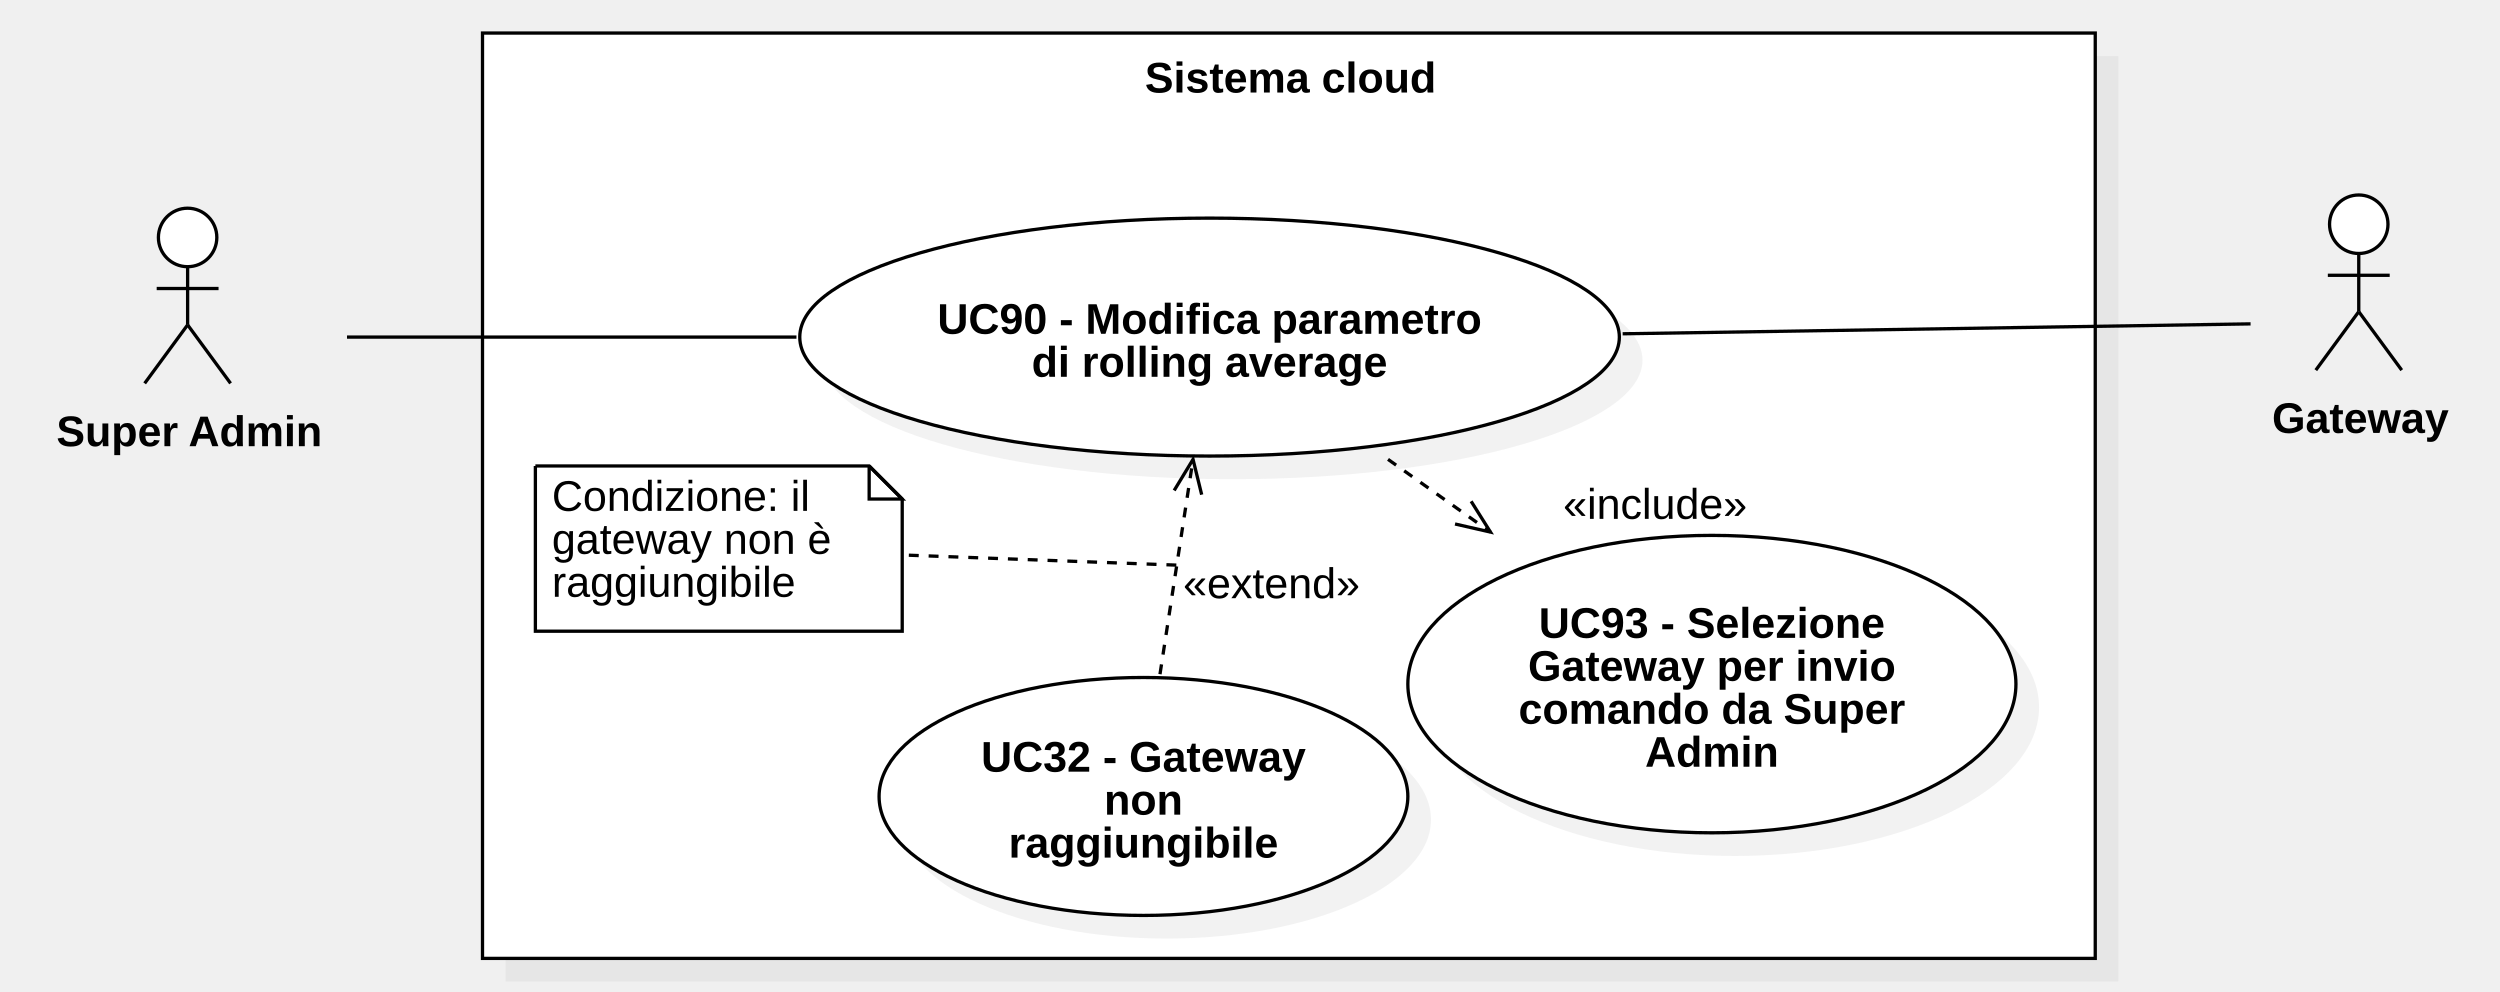
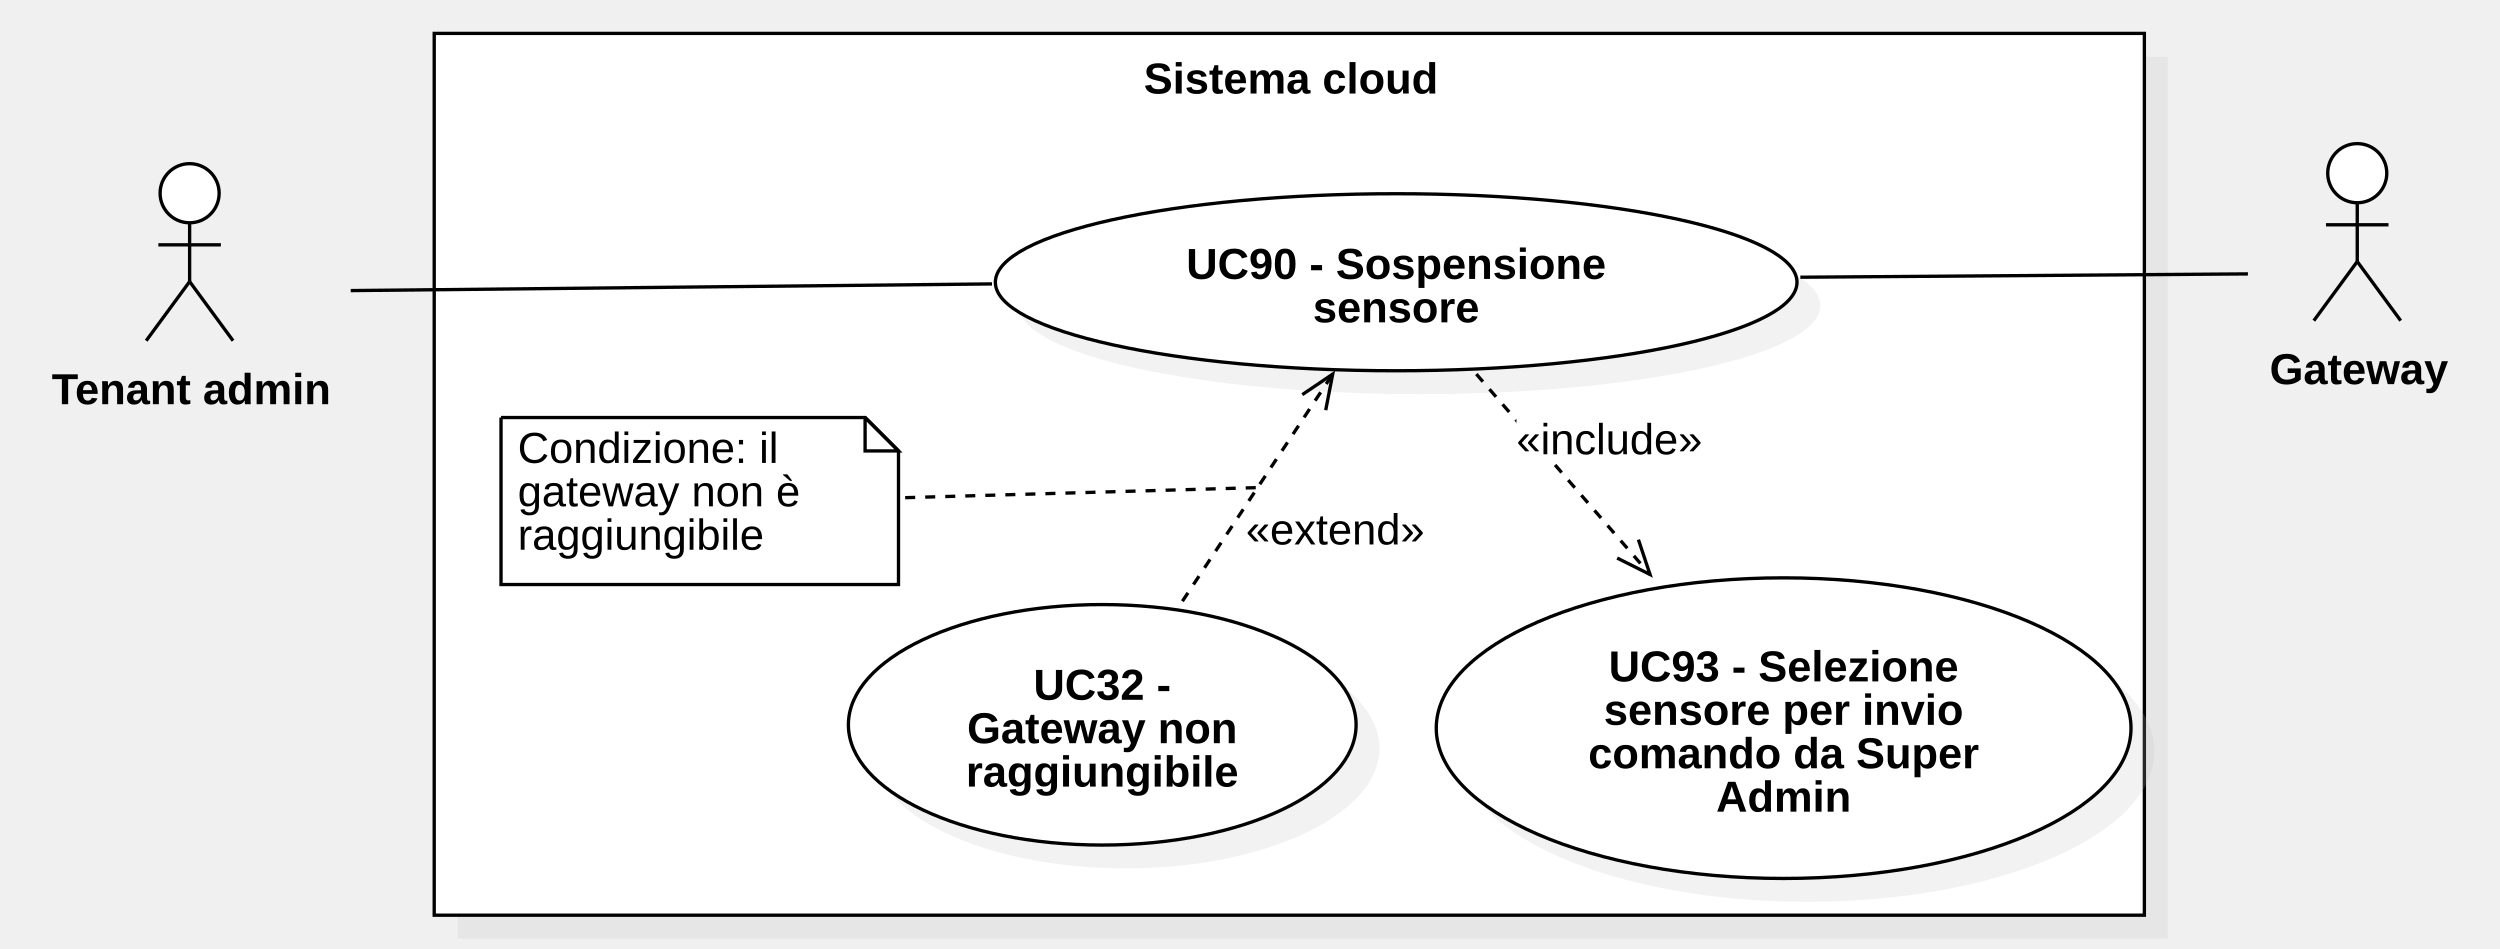
- <svg xmlns="http://www.w3.org/2000/svg" version="1.1" width="756.473" height="300">
+ <svg xmlns="http://www.w3.org/2000/svg" version="1.1" width="748.473" height="284">
  <defs />
  <g>
    <g>
-       <rect fill="#C0C0C0" stroke="none" x="167" y="28" width="488" height="280" transform="matrix(1 0 0 1 -14 -11)" fill-opacity="0.2" />
+       <rect fill="#C0C0C0" stroke="none" x="155" y="28" width="512" height="264" transform="matrix(1 0 0 1 -18 -11)" fill-opacity="0.2" />
    </g>
    <g>
-       <rect fill="#ffffff" stroke="none" x="160" y="21" width="488" height="280" transform="matrix(1 0 0 1 -14 -11)" />
+       <rect fill="#ffffff" stroke="none" x="148" y="21" width="512" height="264" transform="matrix(1 0 0 1 -18 -11)" />
    </g>
    <g>
-       <path fill="none" stroke="#000000" paint-order="fill stroke markers" d=" M 146 10 L 634 10 L 634 290 L 146 290 L 146 10 Z Z" stroke-miterlimit="10" stroke-dasharray="" />
+       <path fill="none" stroke="#000000" paint-order="fill stroke markers" d=" M 130 10 L 642 10 L 642 274 L 130 274 L 130 10 Z Z" stroke-miterlimit="10" stroke-dasharray="" />
    </g>
    <g>
      <g>
        <path fill="none" stroke="none" />
-         <text fill="#000000" stroke="none" font-family="Arial" font-size="13px" font-style="normal" font-weight="bold" text-decoration="undefined" x="404.5" y="34.5" text-anchor="middle" dominant-baseline="central" transform="matrix(1 0 0 1 -14 -11)">Sistema cloud</text>
+         <text fill="#000000" stroke="none" font-family="Arial" font-size="13px" font-style="normal" font-weight="bold" text-decoration="undefined" x="404.5" y="34.5" text-anchor="middle" dominant-baseline="central" transform="matrix(1 0 0 1 -18 -11)">Sistema cloud</text>
      </g>
    </g>
    <g>
-       <path fill="#C0C0C0" stroke="none" paint-order="stroke fill markers" d=" M 249 109 C 249 89.118 304.517 73 373 73 C 441.483 73 497 89.118 497 109 C 497 128.882 441.483 145 373 145 C 304.517 145 249 128.882 249 109 Z" fill-opacity="0.2" />
+       <path fill="#C0C0C0" stroke="none" paint-order="stroke fill markers" d=" M 305 91.5 C 305 76.864 358.726 65 425 65 C 491.274 65 545 76.864 545 91.5 C 545 106.136 491.274 118 425 118 C 358.726 118 305 106.136 305 91.5 Z" fill-opacity="0.2" />
    </g>
    <g>
-       <path fill="#ffffff" stroke="none" paint-order="stroke fill markers" d=" M 242 102 C 242 82.118 297.517 66 366 66 C 434.483 66 490 82.118 490 102 C 490 121.882 434.483 138 366 138 C 297.517 138 242 121.882 242 102 Z" />
+       <path fill="#ffffff" stroke="none" paint-order="stroke fill markers" d=" M 298 84.5 C 298 69.864 351.726 58 418 58 C 484.274 58 538 69.864 538 84.5 C 538 99.136 484.274 111 418 111 C 351.726 111 298 99.136 298 84.5 Z" />
    </g>
    <g>
-       <path fill="none" stroke="#000000" paint-order="fill stroke markers" d=" M 242 102 C 242 82.118 297.517 66 366 66 C 434.483 66 490 82.118 490 102 C 490 121.882 434.483 138 366 138 C 297.517 138 242 121.882 242 102 Z" stroke-miterlimit="10" stroke-dasharray="" />
+       <path fill="none" stroke="#000000" paint-order="fill stroke markers" d=" M 298 84.5 C 298 69.864 351.726 58 418 58 C 484.274 58 538 69.864 538 84.5 C 538 99.136 484.274 111 418 111 C 351.726 111 298 99.136 298 84.5 Z" stroke-miterlimit="10" stroke-dasharray="" />
    </g>
    <g>
      <g>
        <path fill="none" stroke="none" />
-         <text fill="#000000" stroke="none" font-family="Arial" font-size="13px" font-style="normal" font-weight="bold" text-decoration="undefined" x="380" y="107.5" text-anchor="middle" dominant-baseline="central" transform="matrix(1 0 0 1 -14 -11)">UC90 - Modifica parametro</text>
-         <text fill="#000000" stroke="none" font-family="Arial" font-size="13px" font-style="normal" font-weight="bold" text-decoration="undefined" x="380" y="120.5" text-anchor="middle" dominant-baseline="central" transform="matrix(1 0 0 1 -14 -11)">di rolling average</text>
+         <text fill="#000000" stroke="none" font-family="Arial" font-size="13px" font-style="normal" font-weight="bold" text-decoration="undefined" x="436" y="90" text-anchor="middle" dominant-baseline="central" transform="matrix(1 0 0 1 -18 -11)">UC90 - Sospensione</text>
+         <text fill="#000000" stroke="none" font-family="Arial" font-size="13px" font-style="normal" font-weight="bold" text-decoration="undefined" x="436" y="103" text-anchor="middle" dominant-baseline="central" transform="matrix(1 0 0 1 -18 -11)">sensore</text>
      </g>
    </g>
    <g>
-       <path fill="#C0C0C0" stroke="none" paint-order="stroke fill markers" d=" M 433 214 C 433 189.147 474.19 169 525 169 C 575.81 169 617 189.147 617 214 C 617 238.853 575.81 259 525 259 C 474.19 259 433 238.853 433 214 Z" fill-opacity="0.2" />
+       <path fill="#ffffff" stroke="none" paint-order="stroke fill markers" d=" M 47.931 57.85 C 47.931 52.962 51.889 49 56.771 49 C 61.653 49 65.611 52.962 65.611 57.85 C 65.611 62.738 61.653 66.7 56.771 66.7 C 51.889 66.7 47.931 62.738 47.931 57.85 Z" />
    </g>
    <g>
-       <path fill="#ffffff" stroke="none" paint-order="stroke fill markers" d=" M 426 207 C 426 182.147 467.19 162 518 162 C 568.81 162 610 182.147 610 207 C 610 231.853 568.81 252 518 252 C 467.19 252 426 231.853 426 207 Z" />
+       <path fill="none" stroke="#000000" paint-order="fill stroke markers" d=" M 47.931 57.85 C 47.931 52.962 51.889 49 56.771 49 C 61.653 49 65.611 52.962 65.611 57.85 C 65.611 62.738 61.653 66.7 56.771 66.7 C 51.889 66.7 47.931 62.738 47.931 57.85 Z" stroke-miterlimit="10" stroke-dasharray="" />
    </g>
    <g>
-       <path fill="none" stroke="#000000" paint-order="fill stroke markers" d=" M 426 207 C 426 182.147 467.19 162 518 162 C 568.81 162 610 182.147 610 207 C 610 231.853 568.81 252 518 252 C 467.19 252 426 231.853 426 207 Z" stroke-miterlimit="10" stroke-dasharray="" />
+       <path fill="none" stroke="#000000" paint-order="fill stroke markers" d=" M 56.771 66.7 L 56.771 84.3" stroke-miterlimit="10" stroke-dasharray="" />
+     </g>
+     <g>
+       <path fill="none" stroke="#000000" paint-order="fill stroke markers" d=" M 47.411 73.3 L 66.131 73.3" stroke-miterlimit="10" stroke-dasharray="" />
+     </g>
+     <g>
+       <path fill="none" stroke="#000000" paint-order="fill stroke markers" d=" M 56.771 84.3 L 43.771 102" stroke-miterlimit="10" stroke-dasharray="" />
+     </g>
+     <g>
+       <path fill="none" stroke="#000000" paint-order="fill stroke markers" d=" M 56.771 84.3 L 69.771 102" stroke-miterlimit="10" stroke-dasharray="" />
    </g>
    <g>
      <g>
        <path fill="none" stroke="none" />
-         <text fill="#000000" stroke="none" font-family="Arial" font-size="13px" font-style="normal" font-weight="bold" text-decoration="undefined" x="532" y="199.5" text-anchor="middle" dominant-baseline="central" transform="matrix(1 0 0 1 -14 -11)">UC93 - Selezione</text>
-         <text fill="#000000" stroke="none" font-family="Arial" font-size="13px" font-style="normal" font-weight="bold" text-decoration="undefined" x="532" y="212.5" text-anchor="middle" dominant-baseline="central" transform="matrix(1 0 0 1 -14 -11)">Gateway per invio</text>
-         <text fill="#000000" stroke="none" font-family="Arial" font-size="13px" font-style="normal" font-weight="bold" text-decoration="undefined" x="532" y="225.5" text-anchor="middle" dominant-baseline="central" transform="matrix(1 0 0 1 -14 -11)">comando da Super</text>
-         <text fill="#000000" stroke="none" font-family="Arial" font-size="13px" font-style="normal" font-weight="bold" text-decoration="undefined" x="532" y="238.5" text-anchor="middle" dominant-baseline="central" transform="matrix(1 0 0 1 -14 -11)">Admin</text>
+         <text fill="#000000" stroke="none" font-family="Arial" font-size="13px" font-style="normal" font-weight="bold" text-decoration="undefined" x="75.271" y="127.5" text-anchor="middle" dominant-baseline="central" transform="matrix(1 0 0 1 -18 -11)">Tenant admin</text>
      </g>
    </g>
    <g>
-       <path fill="none" stroke="#000000" paint-order="fill stroke markers" d=" M 420 139 L 451 161" stroke-miterlimit="10" stroke-dasharray="3" />
+       <path fill="#ffffff" stroke="none" paint-order="stroke fill markers" d=" M 696.896 51.85 C 696.896 46.962 700.854 43 705.736 43 C 710.619 43 714.576 46.962 714.576 51.85 C 714.576 56.738 710.619 60.7 705.736 60.7 C 700.854 60.7 696.896 56.738 696.896 51.85 Z" />
    </g>
    <g>
-       <path fill="none" stroke="#000000" paint-order="fill stroke markers" d=" M 440.276 158.551 L 451 161 L 445.149 151.685" stroke-miterlimit="10" stroke-dasharray="" />
+       <path fill="none" stroke="#000000" paint-order="fill stroke markers" d=" M 696.896 51.85 C 696.896 46.962 700.854 43 705.736 43 C 710.619 43 714.576 46.962 714.576 51.85 C 714.576 56.738 710.619 60.7 705.736 60.7 C 700.854 60.7 696.896 56.738 696.896 51.85 Z" stroke-miterlimit="10" stroke-dasharray="" />
    </g>
    <g>
-       <rect fill="#ffffff" stroke="none" x="487" y="157" width="55.656" height="13" transform="matrix(1 0 0 1 -14 -11)" />
+       <path fill="none" stroke="#000000" paint-order="fill stroke markers" d=" M 705.736 60.7 L 705.736 78.3" stroke-miterlimit="10" stroke-dasharray="" />
+     </g>
+     <g>
+       <path fill="none" stroke="#000000" paint-order="fill stroke markers" d=" M 696.376 67.3 L 715.096 67.3" stroke-miterlimit="10" stroke-dasharray="" />
+     </g>
+     <g>
+       <path fill="none" stroke="#000000" paint-order="fill stroke markers" d=" M 705.736 78.3 L 692.736 96" stroke-miterlimit="10" stroke-dasharray="" />
+     </g>
+     <g>
+       <path fill="none" stroke="#000000" paint-order="fill stroke markers" d=" M 705.736 78.3 L 718.736 96" stroke-miterlimit="10" stroke-dasharray="" />
    </g>
    <g>
      <g>
        <path fill="none" stroke="none" />
-         <text fill="#000000" stroke="none" font-family="Arial" font-size="13px" font-style="normal" font-weight="normal" text-decoration="undefined" x="514.828" y="163.5" text-anchor="middle" dominant-baseline="central" transform="matrix(1 0 0 1 -14 -11)">«include»</text>
+         <text fill="#000000" stroke="none" font-family="Arial" font-size="13px" font-style="normal" font-weight="bold" text-decoration="undefined" x="724.236" y="121.5" text-anchor="middle" dominant-baseline="central" transform="matrix(1 0 0 1 -18 -11)">Gateway</text>
      </g>
    </g>
    <g>
-       <path fill="#ffffff" stroke="none" paint-order="stroke fill markers" d=" M 47.931 71.85 C 47.931 66.962 51.889 63 56.771 63 C 61.653 63 65.611 66.962 65.611 71.85 C 65.611 76.738 61.653 80.7 56.771 80.7 C 51.889 80.7 47.931 76.738 47.931 71.85 Z" />
+       <path fill="none" stroke="#000000" paint-order="fill stroke markers" d=" M 105 87 L 297 85" stroke-miterlimit="10" stroke-dasharray="" />
    </g>
    <g>
-       <path fill="none" stroke="#000000" paint-order="fill stroke markers" d=" M 47.931 71.85 C 47.931 66.962 51.889 63 56.771 63 C 61.653 63 65.611 66.962 65.611 71.85 C 65.611 76.738 61.653 80.7 56.771 80.7 C 51.889 80.7 47.931 76.738 47.931 71.85 Z" stroke-miterlimit="10" stroke-dasharray="" />
+       <path fill="none" stroke="#000000" paint-order="fill stroke markers" d=" M 673 82 L 539 83" stroke-miterlimit="10" stroke-dasharray="" />
    </g>
    <g>
-       <path fill="none" stroke="#000000" paint-order="fill stroke markers" d=" M 56.771 80.7 L 56.771 98.3" stroke-miterlimit="10" stroke-dasharray="" />
+       <path fill="#C0C0C0" stroke="none" paint-order="stroke fill markers" d=" M 261 224 C 261 204.118 295.026 188 337 188 C 378.974 188 413 204.118 413 224 C 413 243.882 378.974 260 337 260 C 295.026 260 261 243.882 261 224 Z" fill-opacity="0.2" />
    </g>
    <g>
-       <path fill="none" stroke="#000000" paint-order="fill stroke markers" d=" M 47.411 87.3 L 66.131 87.3" stroke-miterlimit="10" stroke-dasharray="" />
+       <path fill="#ffffff" stroke="none" paint-order="stroke fill markers" d=" M 254 217 C 254 197.118 288.026 181 330 181 C 371.974 181 406 197.118 406 217 C 406 236.882 371.974 253 330 253 C 288.026 253 254 236.882 254 217 Z" />
    </g>
    <g>
-       <path fill="none" stroke="#000000" paint-order="fill stroke markers" d=" M 56.771 98.3 L 43.771 116" stroke-miterlimit="10" stroke-dasharray="" />
-     </g>
-     <g>
-       <path fill="none" stroke="#000000" paint-order="fill stroke markers" d=" M 56.771 98.3 L 69.771 116" stroke-miterlimit="10" stroke-dasharray="" />
+       <path fill="none" stroke="#000000" paint-order="fill stroke markers" d=" M 254 217 C 254 197.118 288.026 181 330 181 C 371.974 181 406 197.118 406 217 C 406 236.882 371.974 253 330 253 C 288.026 253 254 236.882 254 217 Z" stroke-miterlimit="10" stroke-dasharray="" />
    </g>
    <g>
      <g>
        <path fill="none" stroke="none" />
-         <text fill="#000000" stroke="none" font-family="Arial" font-size="13px" font-style="normal" font-weight="bold" text-decoration="undefined" x="71.271" y="141.5" text-anchor="middle" dominant-baseline="central" transform="matrix(1 0 0 1 -14 -11)">Super Admin</text>
+         <text fill="#000000" stroke="none" font-family="Arial" font-size="13px" font-style="normal" font-weight="bold" text-decoration="undefined" x="348" y="216" text-anchor="middle" dominant-baseline="central" transform="matrix(1 0 0 1 -18 -11)">UC32 -</text>
+         <text fill="#000000" stroke="none" font-family="Arial" font-size="13px" font-style="normal" font-weight="bold" text-decoration="undefined" x="348" y="229" text-anchor="middle" dominant-baseline="central" transform="matrix(1 0 0 1 -18 -11)">Gateway non</text>
+         <text fill="#000000" stroke="none" font-family="Arial" font-size="13px" font-style="normal" font-weight="bold" text-decoration="undefined" x="348" y="242" text-anchor="middle" dominant-baseline="central" transform="matrix(1 0 0 1 -18 -11)">raggiungibile</text>
      </g>
    </g>
    <g>
-       <path fill="#ffffff" stroke="none" paint-order="stroke fill markers" d=" M 704.896 67.85 C 704.896 62.962 708.854 59 713.736 59 C 718.619 59 722.576 62.962 722.576 67.85 C 722.576 72.738 718.619 76.7 713.736 76.7 C 708.854 76.7 704.896 72.738 704.896 67.85 Z" />
+       <path fill="none" stroke="#000000" paint-order="fill stroke markers" d=" M 354 180 L 399 112" stroke-miterlimit="10" stroke-dasharray="3" />
    </g>
    <g>
-       <path fill="none" stroke="#000000" paint-order="fill stroke markers" d=" M 704.896 67.85 C 704.896 62.962 708.854 59 713.736 59 C 718.619 59 722.576 62.962 722.576 67.85 C 722.576 72.738 718.619 76.7 713.736 76.7 C 708.854 76.7 704.896 72.738 704.896 67.85 Z" stroke-miterlimit="10" stroke-dasharray="" />
+       <path fill="none" stroke="#000000" paint-order="fill stroke markers" d=" M 396.902 122.798 L 399 112 L 389.881 118.152" stroke-miterlimit="10" stroke-dasharray="" />
    </g>
    <g>
-       <path fill="none" stroke="#000000" paint-order="fill stroke markers" d=" M 713.736 76.7 L 713.736 94.3" stroke-miterlimit="10" stroke-dasharray="" />
-     </g>
-     <g>
-       <path fill="none" stroke="#000000" paint-order="fill stroke markers" d=" M 704.376 83.3 L 723.096 83.3" stroke-miterlimit="10" stroke-dasharray="" />
-     </g>
-     <g>
-       <path fill="none" stroke="#000000" paint-order="fill stroke markers" d=" M 713.736 94.3 L 700.736 112" stroke-miterlimit="10" stroke-dasharray="" />
-     </g>
-     <g>
-       <path fill="none" stroke="#000000" paint-order="fill stroke markers" d=" M 713.736 94.3 L 726.736 112" stroke-miterlimit="10" stroke-dasharray="" />
+       <rect fill="#ffffff" stroke="none" x="391" y="163" width="53.492" height="13" transform="matrix(1 0 0 1 -18 -11)" />
    </g>
    <g>
      <g>
        <path fill="none" stroke="none" />
-         <text fill="#000000" stroke="none" font-family="Arial" font-size="13px" font-style="normal" font-weight="bold" text-decoration="undefined" x="728.236" y="137.5" text-anchor="middle" dominant-baseline="central" transform="matrix(1 0 0 1 -14 -11)">Gateway</text>
+         <text fill="#000000" stroke="none" font-family="Arial" font-size="13px" font-style="normal" font-weight="normal" text-decoration="undefined" x="417.746" y="169.5" text-anchor="middle" dominant-baseline="central" transform="matrix(1 0 0 1 -18 -11)">«extend»</text>
      </g>
    </g>
    <g>
-       <path fill="none" stroke="#000000" paint-order="fill stroke markers" d=" M 105 102 L 241 102" stroke-miterlimit="10" stroke-dasharray="" />
+       <path fill="#ffffff" stroke="none" paint-order="stroke fill markers" d=" M 150 125 L 259 125 L 269 135 L 269 175 L 150 175 L 150 125" />
    </g>
    <g>
-       <path fill="none" stroke="#000000" paint-order="fill stroke markers" d=" M 681 98 L 491 101" stroke-miterlimit="10" stroke-dasharray="" />
+       <path fill="none" stroke="#000000" paint-order="fill stroke markers" d=" M 150 125 L 259 125 L 269 135 L 269 175 L 150 175 L 150 125 L 150 125" stroke-miterlimit="10" stroke-dasharray="" />
    </g>
    <g>
-       <path fill="#C0C0C0" stroke="none" paint-order="stroke fill markers" d=" M 273 248 C 273 228.118 308.817 212 353 212 C 397.183 212 433 228.118 433 248 C 433 267.882 397.183 284 353 284 C 308.817 284 273 267.882 273 248 Z" fill-opacity="0.2" />
-     </g>
-     <g>
-       <path fill="#ffffff" stroke="none" paint-order="stroke fill markers" d=" M 266 241 C 266 221.118 301.817 205 346 205 C 390.183 205 426 221.118 426 241 C 426 260.882 390.183 277 346 277 C 301.817 277 266 260.882 266 241 Z" />
-     </g>
-     <g>
-       <path fill="none" stroke="#000000" paint-order="fill stroke markers" d=" M 266 241 C 266 221.118 301.817 205 346 205 C 390.183 205 426 221.118 426 241 C 426 260.882 390.183 277 346 277 C 301.817 277 266 260.882 266 241 Z" stroke-miterlimit="10" stroke-dasharray="" />
+       <path fill="none" stroke="#000000" paint-order="fill stroke markers" d=" M 259 125 L 259 135 L 269 135 L 259 125" stroke-miterlimit="10" stroke-dasharray="" />
    </g>
    <g>
      <g>
        <path fill="none" stroke="none" />
-         <text fill="#000000" stroke="none" font-family="Arial" font-size="13px" font-style="normal" font-weight="bold" text-decoration="undefined" x="360" y="240" text-anchor="middle" dominant-baseline="central" transform="matrix(1 0 0 1 -14 -11)">UC32 - Gateway</text>
-         <text fill="#000000" stroke="none" font-family="Arial" font-size="13px" font-style="normal" font-weight="bold" text-decoration="undefined" x="360" y="253" text-anchor="middle" dominant-baseline="central" transform="matrix(1 0 0 1 -14 -11)">non</text>
-         <text fill="#000000" stroke="none" font-family="Arial" font-size="13px" font-style="normal" font-weight="bold" text-decoration="undefined" x="360" y="266" text-anchor="middle" dominant-baseline="central" transform="matrix(1 0 0 1 -14 -11)">raggiungibile</text>
+         <text fill="#000000" stroke="none" font-family="Arial" font-size="13px" font-style="normal" font-weight="normal" text-decoration="undefined" x="173" y="141" text-anchor="start" dominant-baseline="text-before-edge" transform="matrix(1 0 0 1 -18 -11)">Condizione: il</text>
+         <text fill="#000000" stroke="none" font-family="Arial" font-size="13px" font-style="normal" font-weight="normal" text-decoration="undefined" x="173" y="154" text-anchor="start" dominant-baseline="text-before-edge" transform="matrix(1 0 0 1 -18 -11)">gateway non è</text>
+         <text fill="#000000" stroke="none" font-family="Arial" font-size="13px" font-style="normal" font-weight="normal" text-decoration="undefined" x="173" y="167" text-anchor="start" dominant-baseline="text-before-edge" transform="matrix(1 0 0 1 -18 -11)">raggiungibile</text>
      </g>
    </g>
    <g>
-       <path fill="none" stroke="#000000" paint-order="fill stroke markers" d=" M 351 204 L 361 139" stroke-miterlimit="10" stroke-dasharray="3" />
+       <path fill="none" stroke="#000000" paint-order="fill stroke markers" d=" M 271 149 L 376 146" stroke-miterlimit="10" stroke-dasharray="3" />
    </g>
    <g>
-       <path fill="none" stroke="#000000" paint-order="fill stroke markers" d=" M 363.615 149.685 L 361 139 L 355.294 148.404" stroke-miterlimit="10" stroke-dasharray="" />
+       <path fill="#C0C0C0" stroke="none" paint-order="stroke fill markers" d=" M 437 225 C 437 200.147 483.562 180 541 180 C 598.438 180 645 200.147 645 225 C 645 249.853 598.438 270 541 270 C 483.562 270 437 249.853 437 225 Z" fill-opacity="0.2" />
    </g>
    <g>
-       <rect fill="#ffffff" stroke="none" x="372" y="181" width="53.492" height="13" transform="matrix(1 0 0 1 -14 -11)" />
+       <path fill="#ffffff" stroke="none" paint-order="stroke fill markers" d=" M 430 218 C 430 193.147 476.562 173 534 173 C 591.438 173 638 193.147 638 218 C 638 242.853 591.438 263 534 263 C 476.562 263 430 242.853 430 218 Z" />
+     </g>
+     <g>
+       <path fill="none" stroke="#000000" paint-order="fill stroke markers" d=" M 430 218 C 430 193.147 476.562 173 534 173 C 591.438 173 638 193.147 638 218 C 638 242.853 591.438 263 534 263 C 476.562 263 430 242.853 430 218 Z" stroke-miterlimit="10" stroke-dasharray="" />
    </g>
    <g>
      <g>
        <path fill="none" stroke="none" />
-         <text fill="#000000" stroke="none" font-family="Arial" font-size="13px" font-style="normal" font-weight="normal" text-decoration="undefined" x="398.746" y="187.5" text-anchor="middle" dominant-baseline="central" transform="matrix(1 0 0 1 -14 -11)">«extend»</text>
+         <text fill="#000000" stroke="none" font-family="Arial" font-size="13px" font-style="normal" font-weight="bold" text-decoration="undefined" x="552" y="210.5" text-anchor="middle" dominant-baseline="central" transform="matrix(1 0 0 1 -18 -11)">UC93 - Selezione</text>
+         <text fill="#000000" stroke="none" font-family="Arial" font-size="13px" font-style="normal" font-weight="bold" text-decoration="undefined" x="552" y="223.5" text-anchor="middle" dominant-baseline="central" transform="matrix(1 0 0 1 -18 -11)">sensore per invio</text>
+         <text fill="#000000" stroke="none" font-family="Arial" font-size="13px" font-style="normal" font-weight="bold" text-decoration="undefined" x="552" y="236.5" text-anchor="middle" dominant-baseline="central" transform="matrix(1 0 0 1 -18 -11)">comando da Super</text>
+         <text fill="#000000" stroke="none" font-family="Arial" font-size="13px" font-style="normal" font-weight="bold" text-decoration="undefined" x="552" y="249.5" text-anchor="middle" dominant-baseline="central" transform="matrix(1 0 0 1 -18 -11)">Admin</text>
      </g>
    </g>
    <g>
-       <path fill="#ffffff" stroke="none" paint-order="stroke fill markers" d=" M 162 141 L 263 141 L 273 151 L 273 191 L 162 191 L 162 141" />
+       <path fill="none" stroke="#000000" paint-order="fill stroke markers" d=" M 442 112 L 494 172" stroke-miterlimit="10" stroke-dasharray="3" />
    </g>
    <g>
-       <path fill="none" stroke="#000000" paint-order="fill stroke markers" d=" M 162 141 L 263 141 L 273 151 L 273 191 L 162 191 L 162 141 L 162 141" stroke-miterlimit="10" stroke-dasharray="" />
+       <path fill="none" stroke="#000000" paint-order="fill stroke markers" d=" M 484.163 167.077 L 494 172 L 490.525 161.563" stroke-miterlimit="10" stroke-dasharray="" />
    </g>
    <g>
-       <path fill="none" stroke="#000000" paint-order="fill stroke markers" d=" M 263 141 L 263 151 L 273 151 L 263 141" stroke-miterlimit="10" stroke-dasharray="" />
+       <rect fill="#ffffff" stroke="none" x="472" y="136" width="55.656" height="13" transform="matrix(1 0 0 1 -18 -11)" />
    </g>
    <g>
      <g>
        <path fill="none" stroke="none" />
-         <text fill="#000000" stroke="none" font-family="Arial" font-size="13px" font-style="normal" font-weight="normal" text-decoration="undefined" x="181" y="157" text-anchor="start" dominant-baseline="text-before-edge" transform="matrix(1 0 0 1 -14 -11)">Condizione: il</text>
-         <text fill="#000000" stroke="none" font-family="Arial" font-size="13px" font-style="normal" font-weight="normal" text-decoration="undefined" x="181" y="170" text-anchor="start" dominant-baseline="text-before-edge" transform="matrix(1 0 0 1 -14 -11)">gateway non è</text>
-         <text fill="#000000" stroke="none" font-family="Arial" font-size="13px" font-style="normal" font-weight="normal" text-decoration="undefined" x="181" y="183" text-anchor="start" dominant-baseline="text-before-edge" transform="matrix(1 0 0 1 -14 -11)">raggiungibile</text>
+         <text fill="#000000" stroke="none" font-family="Arial" font-size="13px" font-style="normal" font-weight="normal" text-decoration="undefined" x="499.828" y="142.5" text-anchor="middle" dominant-baseline="central" transform="matrix(1 0 0 1 -18 -11)">«include»</text>
      </g>
-     </g>
-     <g>
-       <path fill="none" stroke="#000000" paint-order="fill stroke markers" d=" M 275 168 L 356 171" stroke-miterlimit="10" stroke-dasharray="3" />
    </g>
  </g>
</svg>
